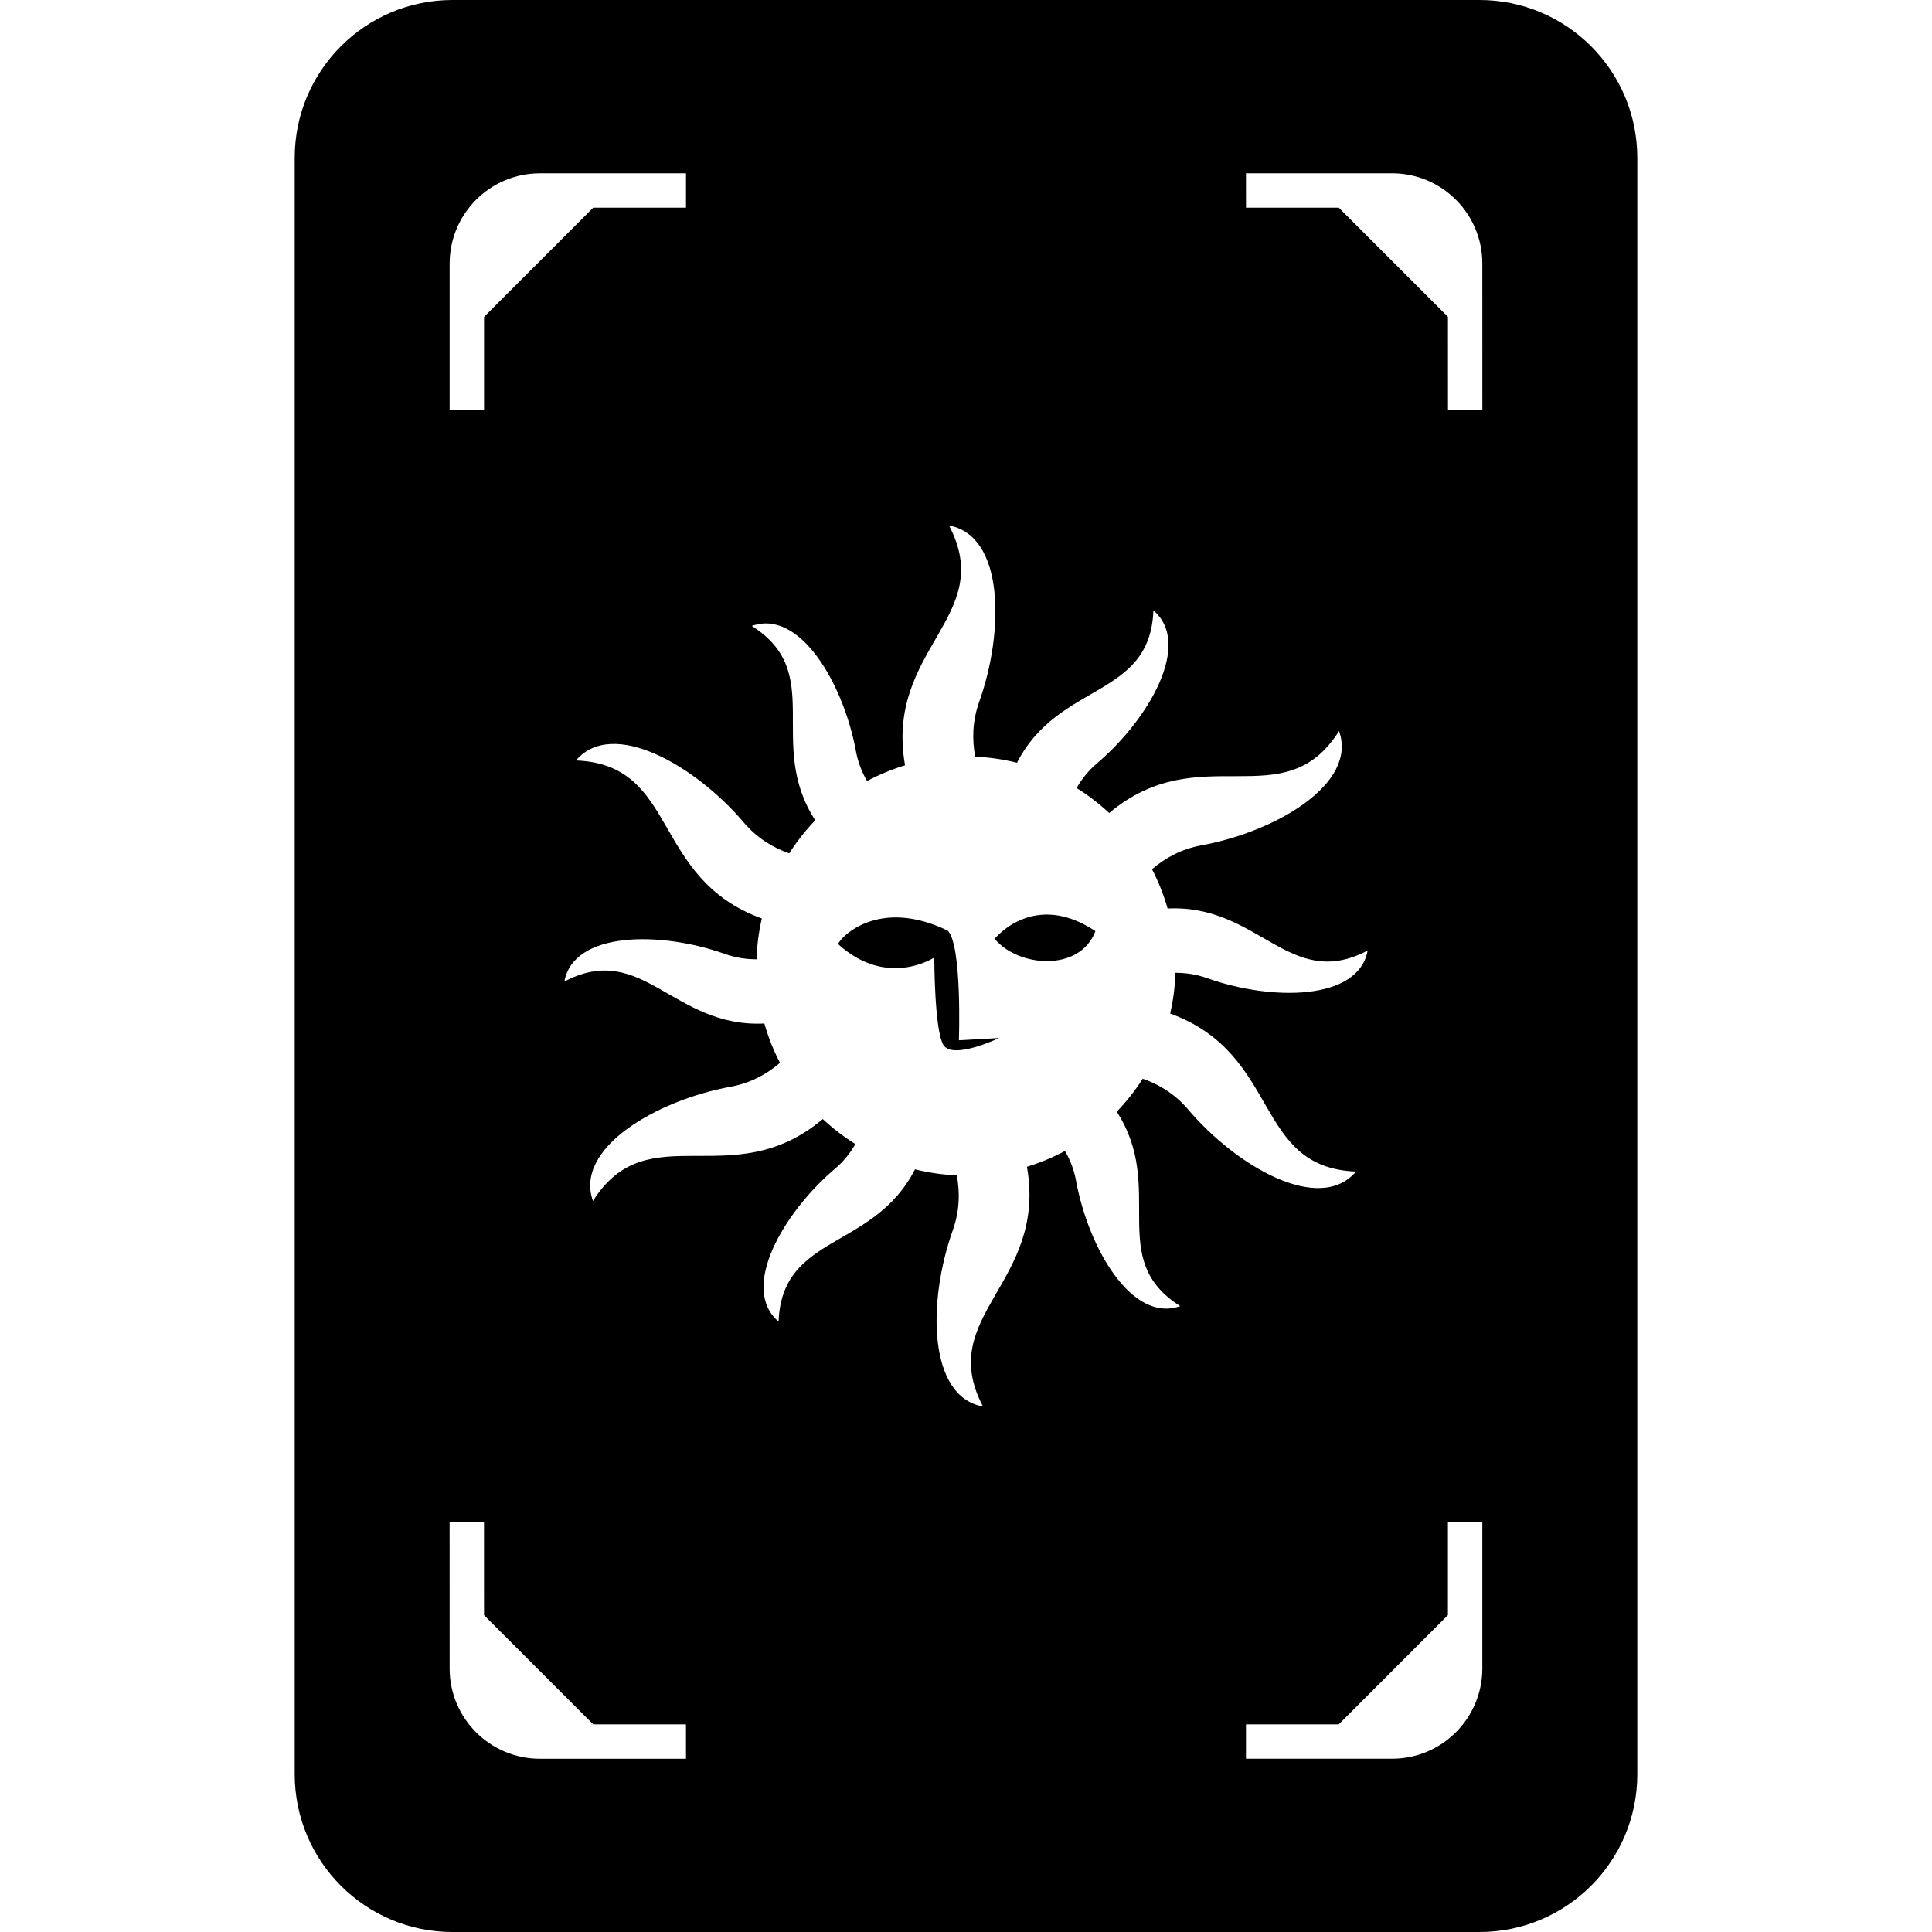
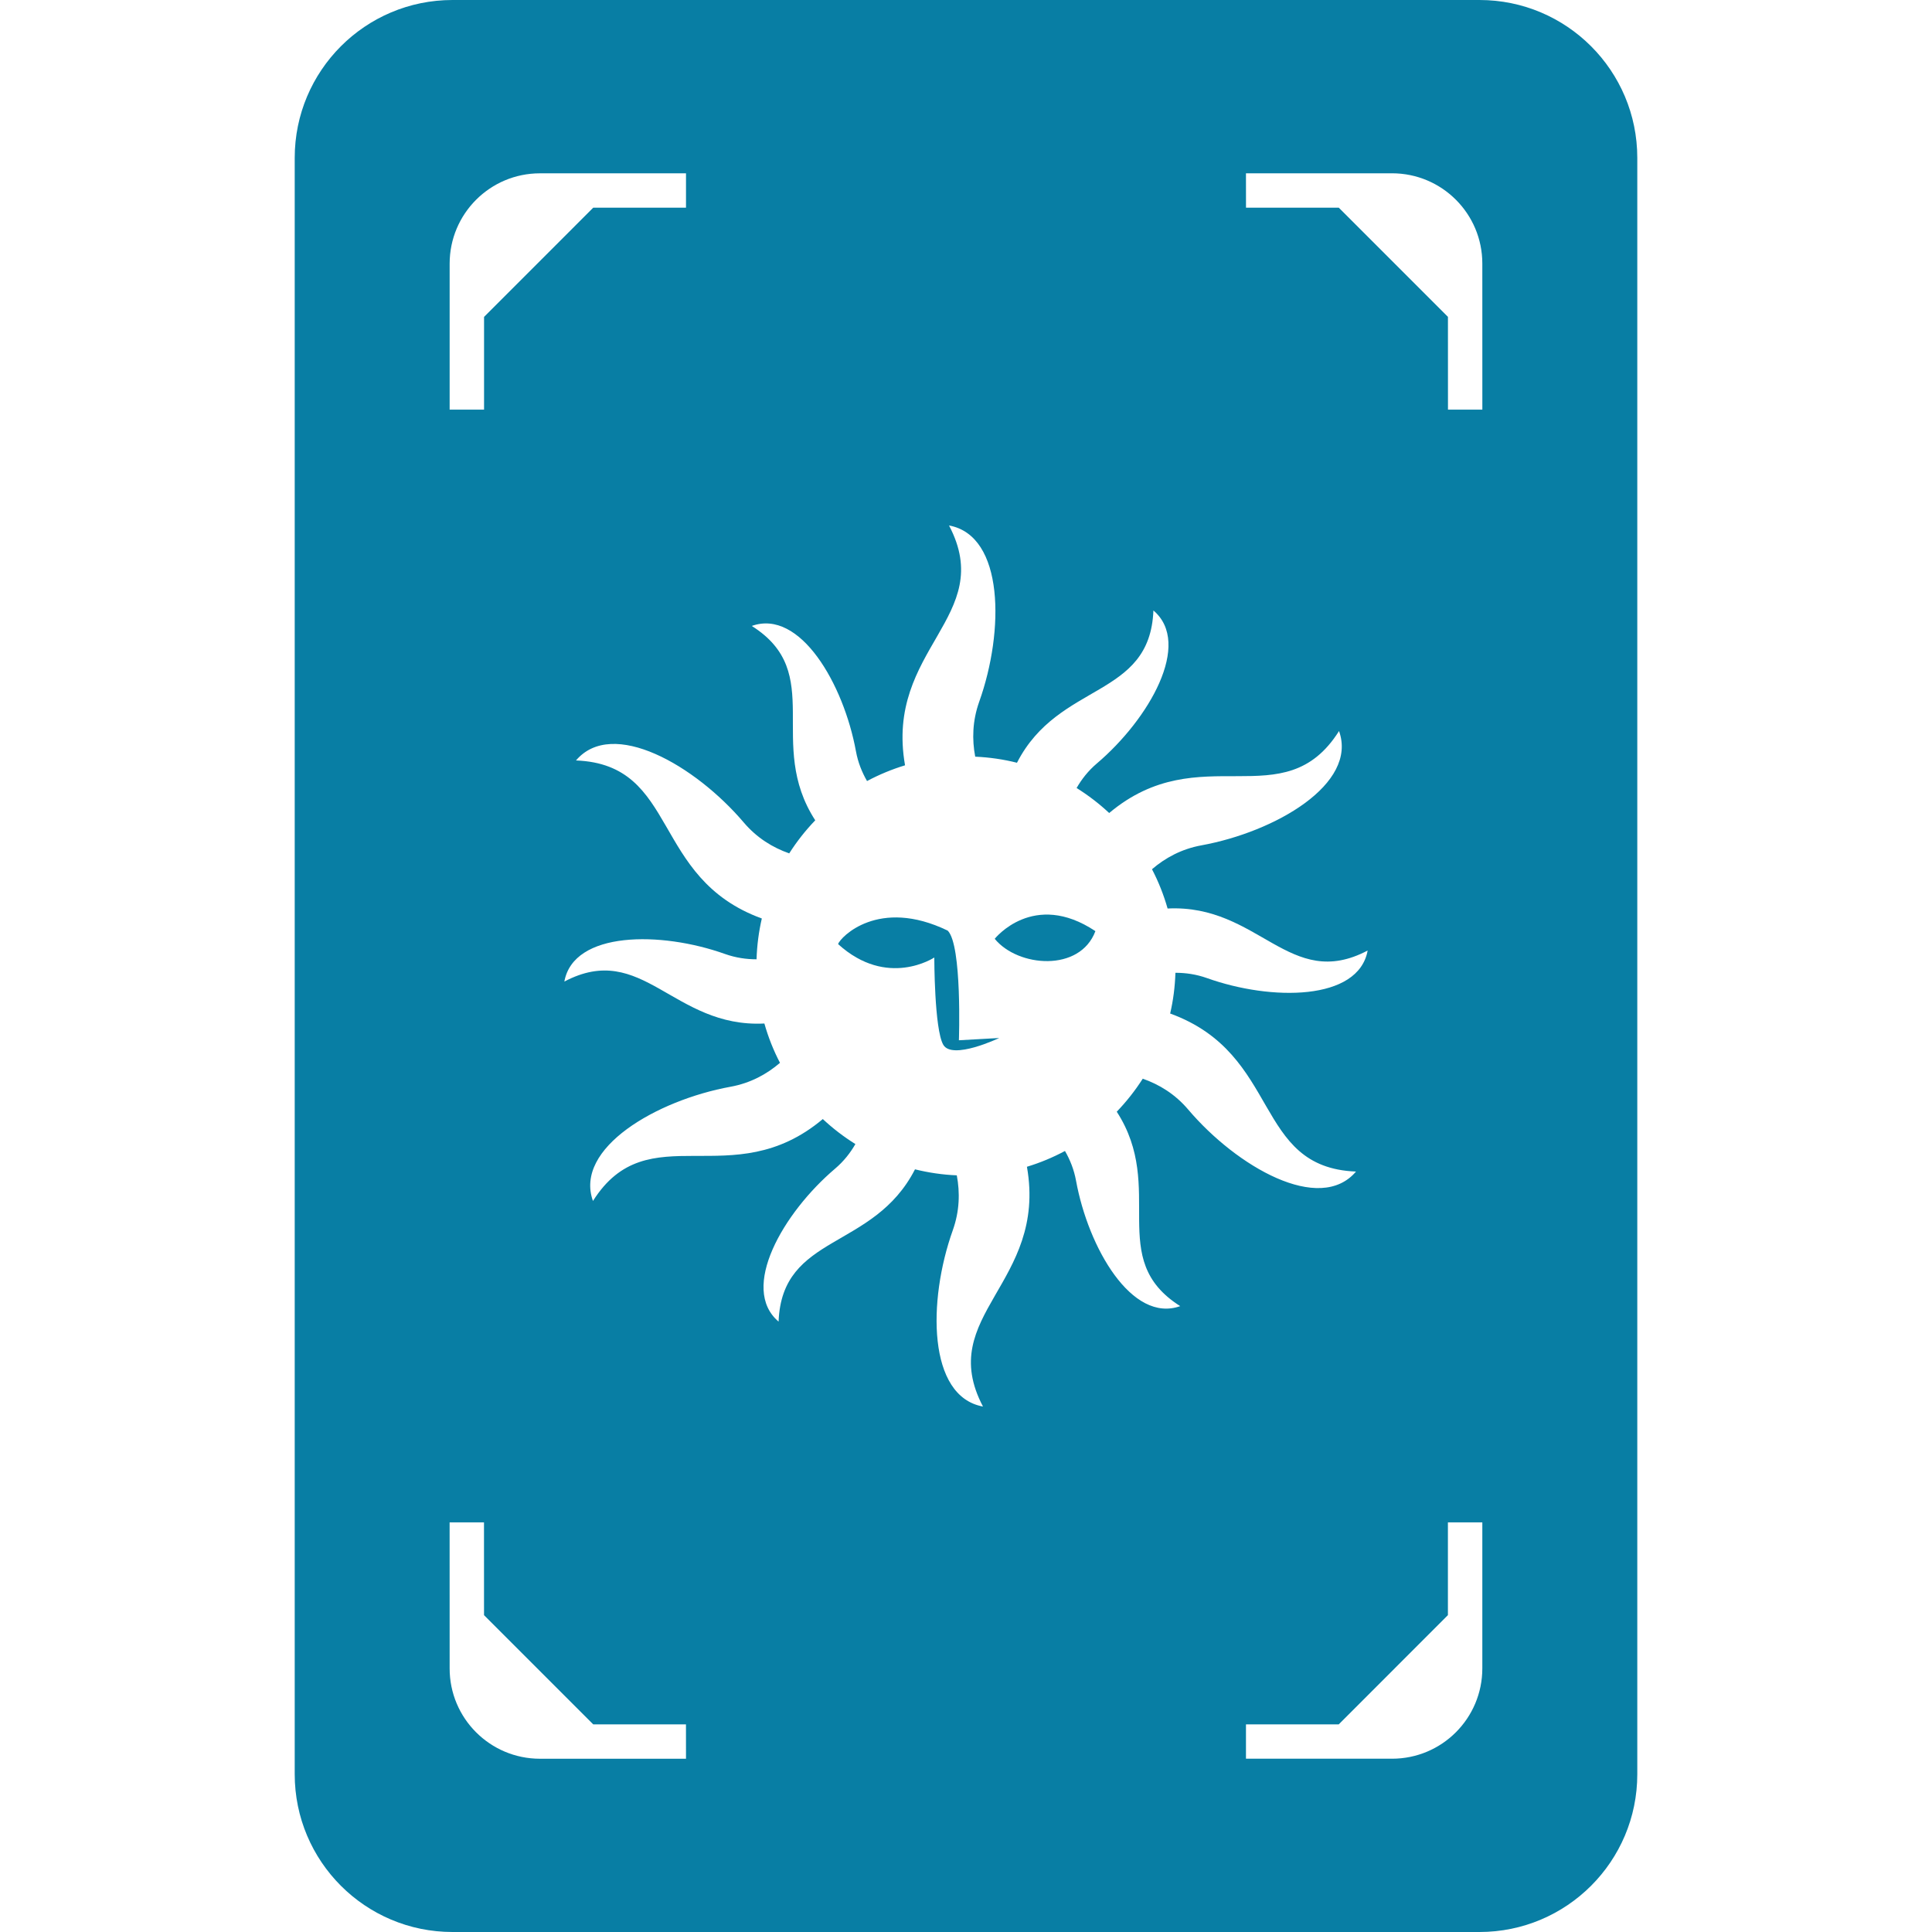
<svg xmlns="http://www.w3.org/2000/svg" height="800px" width="800px" version="1.1" id="_x32_" viewBox="0 0 512 512" xml:space="preserve">
  <style type="text/css">
- 	.st0{fill:#000000;}
+ 	.st0{fill:#087ea4;}
</style>
  <g>
    <path class="st0" d="M263.61,248.796c6.156,7.526,22.58,8.898,26.682-2.034C273.873,235.813,263.61,248.796,263.61,248.796z" />
    <path class="st0" d="M251.157,246.627c-18.386-8.898-28.466,1.78-29.059,3.56c13.047,11.864,25.5,3.559,25.5,3.559   s0,18.966,2.373,23.119c2.368,4.152,14.822-1.78,14.822-1.78l-10.674,0.594C254.119,275.678,255.008,250.475,251.157,246.627z" />
    <path class="st0" d="M392.076,0H119.916C96.822,0,78.102,18.729,78.102,41.83v428.356c0,23.102,18.72,41.814,41.814,41.814h272.161   c23.093,0,41.822-18.712,41.822-41.814V41.83C433.898,18.729,415.17,0,392.076,0z M119.161,69.856   c0.008-13.212,10.712-23.924,23.933-23.924h38.703v9.11h-24.585l-28.932,28.94v24.577h-9.119V69.856z M143.085,466.085   c-13.212-0.008-23.932-10.712-23.924-23.932l-0.008-38.704h9.11l0.009,24.584l28.94,28.941h24.576l0.009,9.11H143.085z    M314.907,294.068c-3.5-4.136-7.712-6.678-12.063-8.203c-2.009,3.135-4.314,6.068-6.894,8.746   c13.212,20.407-3,39.017,16.822,51.526c-12.805,4.576-24.36-15.441-27.61-33.238c-0.542-2.966-1.598-5.559-2.932-7.881   c-3.186,1.712-6.56,3.119-10.081,4.187c5.437,30.932-24.394,39.339-11.648,63.542c-14.678-2.661-14.678-28.017-8.009-46.694   c1.822-5.102,1.928-10.034,1.068-14.576c-3.805-0.153-7.504-0.712-11.076-1.593c-11.072,21.593-35.242,16.949-36.152,40.356   c-10.373-8.797,1.186-28.814,14.966-40.526c2.318-1.966,4.042-4.186,5.39-6.525c-3.098-1.932-5.988-4.152-8.636-6.627   c-24.085,20.238-46.306-1.441-60.912,21.712c-5.025-14.034,16.928-26.712,36.441-30.271c5.314-0.966,9.627-3.339,13.123-6.339   c-1.716-3.288-3.102-6.779-4.135-10.423c-24.229,1.203-32.292-22.034-53.008-11.119c2.428-13.39,25.542-13.39,42.576-7.305   c2.865,1.017,5.657,1.406,8.356,1.406c0.119-3.712,0.59-7.322,1.399-10.814c-29.547-10.746-21.895-40.813-49.25-41.882   c9.648-11.372,31.605,1.305,44.448,16.424c3.5,4.119,7.708,6.679,12.064,8.203c2.008-3.152,4.313-6.084,6.894-8.762   c-13.208-20.39,3-39.017-16.822-51.509c12.805-4.593,24.361,15.424,27.611,33.221c0.542,2.965,1.601,5.559,2.936,7.881   c3.187-1.696,6.555-3.102,10.072-4.17c-5.432-30.932,24.403-39.339,11.656-63.559c14.674,2.678,14.674,28.017,8.004,46.694   c-1.822,5.119-1.924,10.051-1.063,14.576c3.8,0.169,7.5,0.712,11.067,1.611c11.072-21.594,35.242-16.95,36.157-40.356   c10.377,8.796-1.182,28.813-14.966,40.525c-2.318,1.966-4.042,4.186-5.39,6.525c3.098,1.933,5.988,4.153,8.636,6.628   c24.088-20.237,46.309,1.44,60.911-21.729c5.025,14.051-16.924,26.729-36.44,30.288c-5.318,0.967-9.628,3.339-13.127,6.339   c1.72,3.288,3.101,6.78,4.136,10.407c24.228-1.186,32.296,22.051,53.016,11.136c-2.44,13.39-25.542,13.39-42.576,7.305   c-2.865-1.017-5.662-1.407-8.365-1.407c-0.119,3.712-0.585,7.322-1.398,10.797c29.551,10.745,21.898,40.813,49.254,41.88   C349.704,321.848,327.755,309.186,314.907,294.068z M392.831,442.153c-0.009,13.22-10.704,23.924-23.924,23.924h-38.712v-9.102   h24.585l28.932-28.95v-24.576h9.119V442.153z M383.729,108.56l-0.009-24.586l-28.932-28.94h-24.585l-0.009-9.11h38.72   c13.212,0.009,23.924,10.712,23.916,23.932l0.008,38.704H383.729z" />
  </g>
</svg>
